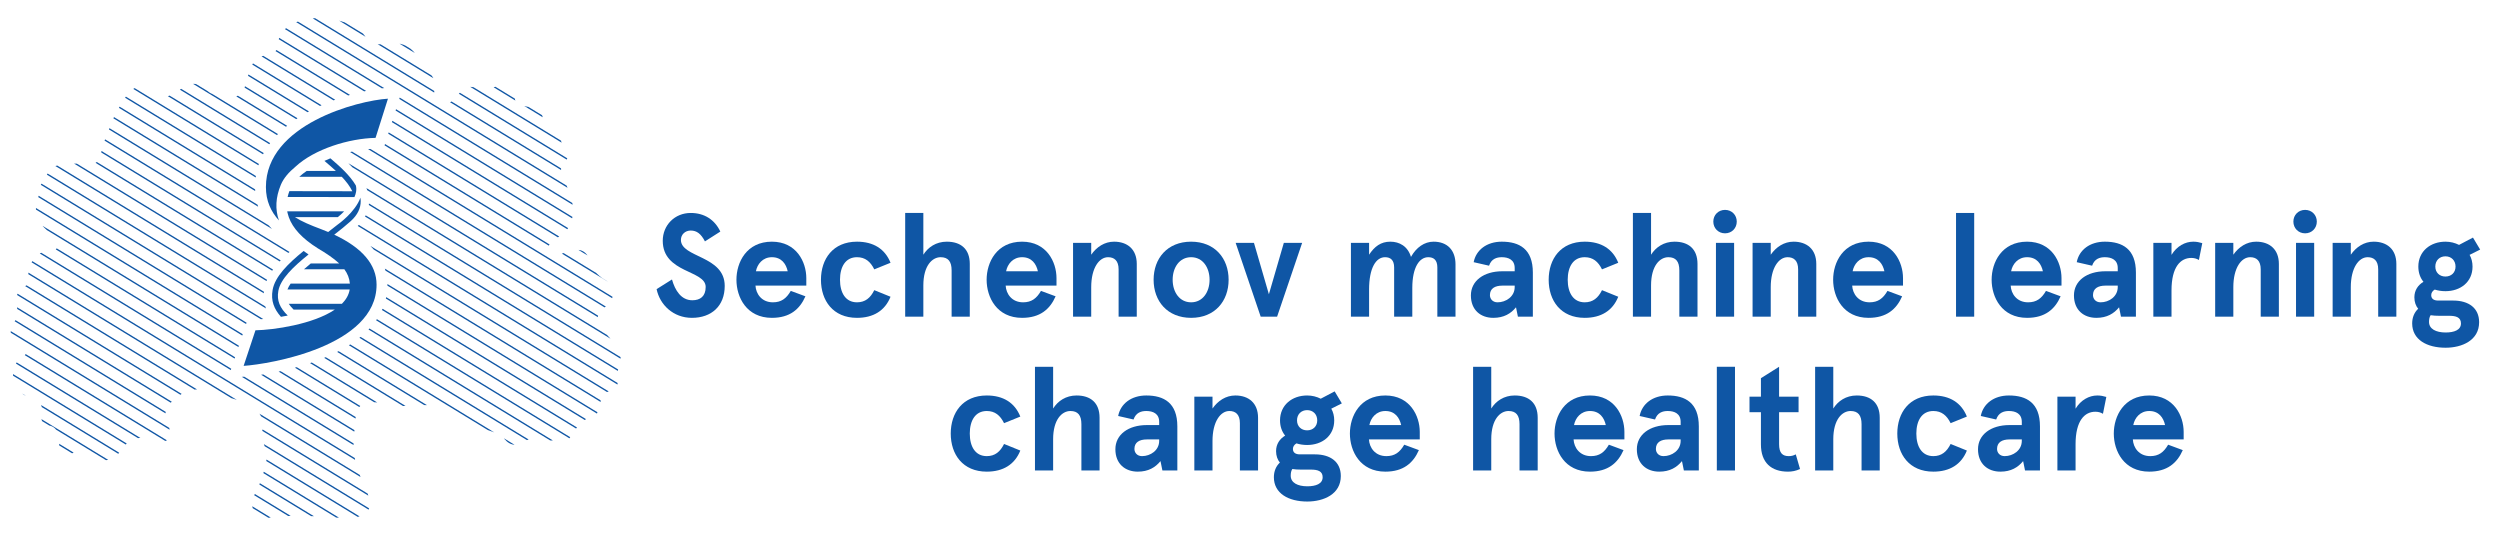
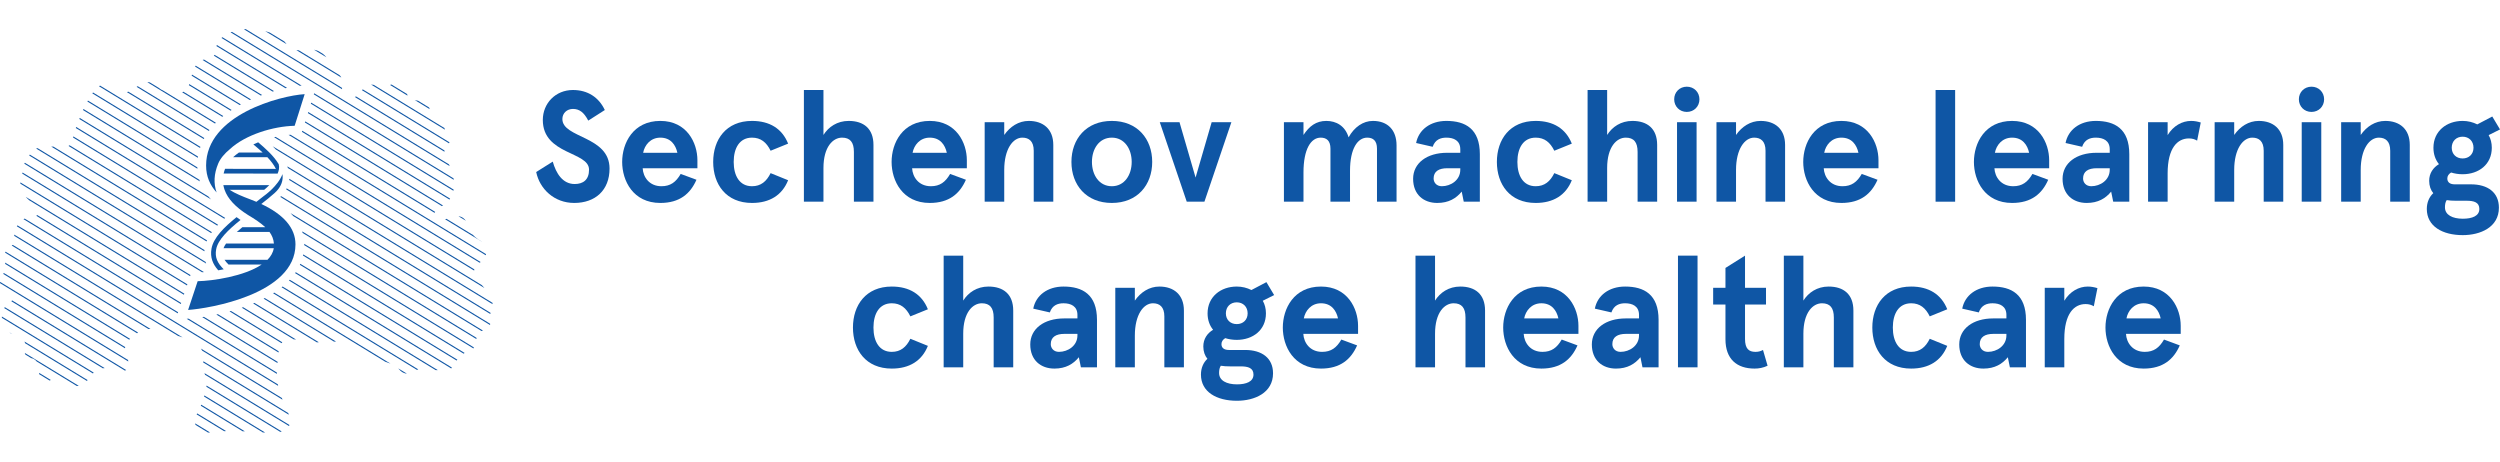
- <svg xmlns="http://www.w3.org/2000/svg" width="100%" height="100%" viewBox="0 0 700 150" version="1.1" xml:space="preserve" style="fill-rule:evenodd;clip-rule:evenodd;stroke-linejoin:round;stroke-miterlimit:2;">
-   <g transform="matrix(0.886282,0,0,0.886282,-72.3682,-189.433)">
+ <svg xmlns="http://www.w3.org/2000/svg" width="100%" height="100%" viewBox="0 0 650 120" version="1.1" xml:space="preserve" style="fill-rule:evenodd;clip-rule:evenodd;stroke-linejoin:round;stroke-miterlimit:2;">
+   <g transform="matrix(0.664655,0,0,0.664655,-56.5213,-138.307)">
    <clipPath id="_clip1">
      <path d="M136.606,340.079C135.412,341.031 134.998,341.416 134.63,342.068C134.011,343.163 133.935,344.281 133.912,344.688C133.884,345.161 133.862,345.548 134.002,346.043C134.198,346.738 134.478,346.814 134.81,347.67C134.988,348.131 135.055,348.49 135.168,349.115C135.311,349.892 135.382,350.279 135.349,350.743C135.315,351.205 135.244,352.163 134.541,352.729C134.151,353.045 133.732,353.104 133.194,353.182C132.515,353.278 131.885,353.229 131.217,353.092C129.487,352.732 129.418,352.17 128.074,352.006C127.979,351.995 127.323,352.029 126.009,352.098C124.725,352.163 124.338,352.201 123.853,352.369C123.724,352.414 123.166,352.613 122.417,353.182C121.185,354.118 121.119,354.772 119.632,356.435C119.059,357.075 118.668,357.507 118.016,357.971C117.441,358.381 116.734,358.885 115.681,359.055C114.394,359.266 113.363,358.851 112.987,358.694C112.413,358.455 111.915,358.083 110.921,357.339C109.893,356.569 109.848,356.41 109.305,356.164C108.998,356.024 108.163,355.657 107.15,355.803C107.005,355.823 106.794,355.863 105.354,356.526C103.927,357.183 103.81,357.292 103.378,357.339C103.161,357.362 102.246,357.46 101.491,356.887C100.969,356.49 100.777,355.962 100.594,355.44C100.211,354.349 100.427,353.939 100.234,352.277C100.086,351.009 100.002,350.349 99.516,349.659C99.002,348.926 98.316,348.559 98.168,348.483C97.209,347.985 96.83,348.337 96.013,347.851C95.902,347.784 94.988,347.222 94.757,346.225C94.619,345.634 94.825,345.342 94.935,344.597C94.975,344.337 95.189,342.758 94.576,341.615C94.222,340.957 93.228,340.444 91.253,339.447C89.402,338.511 89.427,338.674 88.918,338.271C87.767,337.362 87.223,336.204 86.583,334.84C86.097,333.803 85.854,333.283 85.775,332.49C85.643,331.16 86.064,330.125 86.314,329.506C86.67,328.631 87.065,327.661 88.02,326.978C88.636,326.537 89.073,326.51 89.547,325.894C89.708,325.683 90.13,325.134 90.086,324.447C90.029,323.562 89.231,322.978 88.649,322.549C87.466,321.683 87.023,322.017 86.224,321.284C85.258,320.397 85.089,319.156 85.057,318.845C84.939,317.734 85.409,316.847 85.865,315.953C86.408,314.887 86.687,314.9 86.943,314.056C87.158,313.348 87.147,312.732 87.123,311.796C87.098,310.831 87.001,310.703 86.943,309.809C86.839,308.232 86.783,307.354 87.212,306.465C87.676,305.506 88.541,304.881 89.098,304.478C89.941,303.867 90.344,303.847 90.625,303.302C90.892,302.783 90.682,302.494 90.625,301.226C90.594,300.527 90.551,299.418 90.894,298.242C91.139,297.4 91.495,296.82 91.793,296.345C92.302,295.53 92.917,294.546 94.038,293.906C94.961,293.377 95.959,293.238 97.001,293.093C98.165,292.929 98.705,293.021 99.247,292.551C99.89,291.991 99.957,291.138 99.965,291.014C100.004,290.409 99.793,289.776 98.886,288.665C97.586,287.07 96.935,287.045 95.565,285.592C94.866,284.853 94.116,284.06 93.588,282.792C92.869,281.063 92.991,279.483 93.049,278.816C93.162,277.548 93.425,277.557 93.947,275.201C94.249,273.843 94.165,273.823 94.576,271.767C95.127,269.017 95.396,268.461 95.834,267.973C96.348,267.397 96.894,267.139 97.809,266.707C98.396,266.429 99.413,266.017 101.312,265.712C102.219,265.569 103.746,265.334 105.802,265.441C108.568,265.589 109.108,266.189 110.652,265.712C111.106,265.574 112.313,265.184 113.076,264.086C113.75,263.119 113.508,262.427 113.795,260.745C113.969,259.73 114.091,259.77 115.681,255.685C116.887,252.584 116.705,252.845 117.208,251.707C117.985,249.951 118.665,248.775 119.632,247.099C120.937,244.841 121.698,243.802 122.596,242.853C123.189,242.225 123.817,241.661 124.752,241.316C125.15,241.168 125.963,240.868 126.907,241.045C127.918,241.235 128.076,241.786 129.869,243.034C131.048,243.852 131.656,244.264 132.564,244.389C133.381,244.501 134.011,244.324 134.72,244.118C135.294,243.95 136.126,243.643 138.671,241.95C140.398,240.801 140.518,240.606 141.186,240.413C142.692,239.974 144.046,240.384 144.419,240.503C146.714,241.23 146.695,242.783 149.089,243.576C149.572,243.735 149.247,243.564 151.874,244.026C154.247,244.445 154.545,244.59 155.286,244.479C155.495,244.447 157.116,244.178 158.249,242.853C158.788,242.223 158.808,241.831 159.596,239.058C160.455,236.037 160.749,235.389 160.943,234.99C161.611,233.631 162.037,232.762 163.009,232.099C163.588,231.705 163.808,231.76 166.512,230.835C167.757,230.408 168.383,230.192 168.576,230.022C169.754,228.99 169.104,227.579 169.924,225.502C170.647,223.677 171.998,222.622 172.708,222.068C174.285,220.841 175.773,220.51 178.096,219.992C179.447,219.689 181.693,219.208 184.653,219.45C186.982,219.638 188.628,220.187 190.49,220.805C192.227,221.381 193.254,221.732 194.441,222.613C195.924,223.708 196.959,225.112 197.045,225.231C197.698,226.129 197.601,226.266 198.033,226.678C198.25,226.884 199.18,227.717 202.074,227.762C204.651,227.803 204.954,227.158 207.014,227.401C207.596,227.469 208.76,227.617 210.067,228.304C211.761,229.193 212.728,230.479 213.121,231.015C213.729,231.843 214.219,232.791 214.467,233.274C215.048,234.399 215.03,234.607 215.456,235.172C216.093,236.014 216.405,235.907 217.341,236.888C217.972,237.55 218.505,238.108 218.778,238.966C218.863,239.23 218.904,239.463 218.868,241.587C218.836,243.506 218.798,243.504 218.868,243.755C219.184,244.897 220.234,245.988 221.562,246.286C222.745,246.553 223.727,246.093 224.078,245.925C225.328,245.321 225.302,244.582 227.041,242.942C228.098,241.947 228.626,241.448 229.465,241.226C229.864,241.121 230.199,241.105 232.878,241.497C235.202,241.838 235.165,241.88 235.573,241.858C236.995,241.782 237.17,241.269 239.075,240.955C240.229,240.765 240.895,240.655 241.679,240.955C242.89,241.417 243.51,242.523 243.745,242.942C244.554,244.387 243.999,244.98 244.733,245.925C245.39,246.77 246.394,247.012 247.875,247.37C249.93,247.867 250.341,247.404 251.288,248.002C252.626,248.849 253.067,250.562 253.175,250.985C253.588,252.596 253.052,253.42 253.713,254.056C254.242,254.567 254.703,254.155 255.868,254.598C257.48,255.216 258.308,256.661 258.472,256.948C259.053,257.963 258.676,258.086 259.281,259.208C260.062,260.659 260.828,260.702 261.078,261.829C261.286,262.77 260.939,263.591 260.808,263.907C260.368,264.951 259.657,265.262 259.281,265.712C257.411,267.946 262.865,274.269 262.694,280.532C262.651,282.09 262.271,283.264 262.155,283.604C261.915,284.308 261.297,286.053 259.73,287.491C258.786,288.355 258.562,288.131 256.767,289.569C255.283,290.754 255.002,291.254 254.881,291.738C254.659,292.609 254.865,293.783 255.599,294.267C255.991,294.526 256.454,294.535 257.665,294.267C260.443,293.653 261.151,292.902 263.142,292.73C263.957,292.661 264.611,292.604 265.388,292.912C266.997,293.547 267.758,295.205 267.992,295.713C268.554,296.932 268.22,297.176 268.801,298.334C269.334,299.398 270.039,300.037 270.866,300.773C272.671,302.379 273.282,302.097 274.188,303.302C274.479,303.688 275.236,304.808 275.267,306.375C275.274,306.738 275.263,308.221 274.279,309.538C273.141,311.059 271.922,310.729 271.046,312.249C270.49,313.211 270.5,314.177 270.506,314.508C270.53,315.545 270.929,316.542 272.752,318.755C275.429,322.005 276.498,322.2 277.243,324.268C277.47,324.899 277.845,325.943 277.691,327.249C277.611,327.934 277.472,327.948 277.063,329.778C276.734,331.247 276.708,331.749 276.704,332.038C276.691,332.75 276.789,332.795 276.793,333.753C276.799,334.813 276.796,335.351 276.524,335.832C276.242,336.332 275.83,336.558 275.177,336.916C274.024,337.55 273.583,337.355 272.572,338C272.073,338.321 271.723,338.544 271.495,338.995C271.145,339.687 271.527,340.041 271.405,341.163C271.38,341.392 271.119,342.102 270.596,343.513C270.097,344.865 270.024,345.038 269.788,345.23C269.226,345.688 268.738,345.443 267.813,345.683C266.977,345.898 266.447,346.369 265.388,347.309C264.907,347.735 263.984,348.61 262.963,350.02C261.667,351.809 261.792,352.286 260.987,352.729C260.295,353.113 259.756,353.007 257.755,352.911C255.785,352.815 257.782,352.99 253.893,352.819C248.865,352.602 248.838,352.457 248.235,352.729C247.051,353.267 246.343,354.201 244.733,354.266C244.178,354.289 243.757,354.199 243.655,354.177C242.021,353.809 241.037,352.441 240.691,352.006C239.463,350.463 238.54,350.944 230.453,347.488C228.377,346.602 227.316,346.146 226.143,345.501C223.29,343.934 223.078,343.275 221.293,342.521C219.437,341.734 217.811,341.725 214.558,341.705C210.763,341.685 210.184,342.26 207.104,341.887C205.096,341.642 203.422,341.344 203.422,341.344C201.961,341.084 201.183,340.89 199.829,340.802C198.44,340.713 197.73,340.672 196.955,340.984C195.546,341.548 194.839,342.762 194.621,343.152C194.095,344.086 194.086,344.76 193.902,346.946C193.547,351.171 193.405,350.743 193.364,352.729C193.334,354.121 193.307,355.462 193.543,357.248C193.845,359.534 194.405,361.226 194.801,362.399C195.731,365.163 197.045,367.909 197.045,367.909C197.373,368.595 198.035,369.938 198.392,371.795C198.566,372.696 198.598,373.357 198.392,374.056C198.392,374.056 198.072,375.146 197.045,376.042C194.974,377.852 188.337,377.292 185.82,377.126C179.371,376.706 174.836,376.41 169.385,377.037C167.069,377.303 164.348,377.765 162.65,376.134C161.691,375.211 161.146,373.708 161.212,372.337C161.27,371.177 161.74,370.64 162.559,369.085C162.559,369.085 164.175,366.023 165.164,362.128C165.708,359.987 165.979,358.918 165.883,357.429C165.7,354.631 164.52,354.069 164.446,351.193C164.388,348.951 165.093,348.772 164.805,347.128C164.354,344.55 162.259,342.906 161.302,342.158C159.696,340.898 158.889,340.892 153.399,339.086C148.368,337.429 147.635,336.97 145.406,336.827C143.734,336.719 141.809,336.618 139.839,337.64C139.353,337.893 138.436,338.621 136.606,340.079Z" />
    </clipPath>
    <g clip-path="url(#_clip1)">
      <path d="M59.813,329.707L221.149,428.214L221.374,427.842L60.037,329.334L59.813,329.707Z" style="fill:rgb(15,86,165);fill-rule:nonzero;" />
      <path d="M61.741,326.509L223.078,425.016L223.303,424.644L61.966,326.136L61.741,326.509Z" style="fill:rgb(15,86,165);fill-rule:nonzero;" />
      <path d="M63.672,323.309L225.007,421.817L225.232,421.445L63.897,322.937L63.672,323.309Z" style="fill:rgb(15,86,165);fill-rule:nonzero;" />
      <path d="M65.601,320.11L226.936,418.619L227.161,418.247L65.826,319.738L65.601,320.11Z" style="fill:rgb(15,86,165);fill-rule:nonzero;" />
      <path d="M67.53,316.912L228.865,415.42L229.09,415.048L67.755,316.54L67.53,316.912Z" style="fill:rgb(15,86,165);fill-rule:nonzero;" />
      <path d="M69.459,313.714L230.795,412.222L231.02,411.849L69.684,313.341L69.459,313.714Z" style="fill:rgb(15,86,165);fill-rule:nonzero;" />
      <path d="M71.388,310.515L232.724,409.023L232.949,408.65L71.613,310.142L71.388,310.515Z" style="fill:rgb(15,86,165);fill-rule:nonzero;" />
      <path d="M73.317,307.316L234.653,405.825L234.877,405.452L73.542,306.944L73.317,307.316Z" style="fill:rgb(15,86,165);fill-rule:nonzero;" />
      <path d="M75.248,304.117L236.582,402.626L236.807,402.253L75.473,303.745L75.248,304.117Z" style="fill:rgb(15,86,165);fill-rule:nonzero;" />
      <path d="M77.177,300.919L238.511,399.427L238.736,399.055L77.402,300.547L77.177,300.919Z" style="fill:rgb(15,86,165);fill-rule:nonzero;" />
      <path d="M79.106,297.72L240.44,396.228L240.664,395.856L79.331,297.347L79.106,297.72Z" style="fill:rgb(15,86,165);fill-rule:nonzero;" />
      <path d="M81.035,294.521L242.371,393.03L242.595,392.657L81.26,294.149L81.035,294.521Z" style="fill:rgb(15,86,165);fill-rule:nonzero;" />
      <path d="M82.964,291.322L244.3,389.832L244.524,389.458L83.188,290.95L82.964,291.322Z" style="fill:rgb(15,86,165);fill-rule:nonzero;" />
      <path d="M158.049,332.791L246.229,386.632L246.453,386.259L158.817,332.75C158.533,332.77 158.276,332.783 158.049,332.791Z" style="fill:rgb(15,86,165);fill-rule:nonzero;" />
      <path d="M154.704,330.239L85.117,287.751L84.893,288.124L154.563,330.663L154.704,330.239Z" style="fill:rgb(15,86,165);fill-rule:nonzero;" />
      <path d="M155.914,326.602L87.046,284.553L86.822,284.925L155.772,327.025L155.914,326.602Z" style="fill:rgb(15,86,165);fill-rule:nonzero;" />
      <path d="M164.148,332.139L248.157,383.433L248.382,383.061L164.814,332.036C164.588,332.072 164.367,332.106 164.148,332.139Z" style="fill:rgb(15,86,165);fill-rule:nonzero;" />
      <path d="M169.675,331.136L250.086,380.235L250.311,379.863L170.291,331.003C170.085,331.048 169.878,331.093 169.675,331.136Z" style="fill:rgb(15,86,165);fill-rule:nonzero;" />
      <path d="M157.123,322.963L88.977,281.354L88.753,281.727L156.982,323.387L157.123,322.963Z" style="fill:rgb(15,86,165);fill-rule:nonzero;" />
      <path d="M174.815,329.899L252.016,377.037L252.24,376.665L175.393,329.742C175.2,329.796 175.008,329.847 174.815,329.899Z" style="fill:rgb(15,86,165);fill-rule:nonzero;" />
      <path d="M158.333,319.325L90.907,278.156L90.682,278.528L158.192,319.749L158.333,319.325Z" style="fill:rgb(15,86,165);fill-rule:nonzero;" />
      <path d="M179.614,328.451L253.946,373.837L254.171,373.464L180.151,328.27C179.972,328.331 179.792,328.391 179.614,328.451Z" style="fill:rgb(15,86,165);fill-rule:nonzero;" />
      <path d="M159.542,315.686L92.835,274.957L92.611,275.329L159.402,316.11L159.542,315.686Z" style="fill:rgb(15,86,165);fill-rule:nonzero;" />
      <path d="M184.066,326.793L255.875,370.639L256.1,370.266L184.562,326.587C184.398,326.656 184.232,326.725 184.066,326.793Z" style="fill:rgb(15,86,165);fill-rule:nonzero;" />
      <path d="M164.816,314.53L94.764,271.758L94.54,272.131L164.069,314.583C164.313,314.568 164.563,314.55 164.816,314.53Z" style="fill:rgb(15,86,165);fill-rule:nonzero;" />
      <path d="M96.693,268.559L96.468,268.931L165.676,311.188C165.596,310.976 165.522,310.761 165.455,310.543L96.693,268.559Z" style="fill:rgb(15,86,165);fill-rule:nonzero;" />
      <path d="M188.164,324.919L257.803,367.44L258.028,367.068L188.618,324.687C188.469,324.765 188.316,324.842 188.164,324.919Z" style="fill:rgb(15,86,165);fill-rule:nonzero;" />
      <path d="M191.885,322.815L259.733,364.242L259.958,363.87L192.291,322.553C192.156,322.641 192.022,322.729 191.885,322.815Z" style="fill:rgb(15,86,165);fill-rule:nonzero;" />
      <path d="M98.622,265.36L98.397,265.733L164.988,306.392C164.998,306.233 165.015,306.071 165.032,305.909L98.622,265.36Z" style="fill:rgb(15,86,165);fill-rule:nonzero;" />
      <path d="M195.202,320.463L261.661,361.042L261.887,360.67L195.562,320.173C195.443,320.27 195.323,320.366 195.202,320.463Z" style="fill:rgb(15,86,165);fill-rule:nonzero;" />
      <path d="M100.553,262.162L100.329,262.534L165.847,302.539C165.901,302.405 165.969,302.273 166.027,302.139L100.553,262.162Z" style="fill:rgb(15,86,165);fill-rule:nonzero;" />
      <path d="M198.08,317.844L263.591,357.845L263.816,357.472L198.387,317.521C198.287,317.63 198.183,317.737 198.08,317.844Z" style="fill:rgb(15,86,165);fill-rule:nonzero;" />
      <path d="M102.482,258.963L102.258,259.336L167.649,299.263C167.731,299.145 167.821,299.028 167.906,298.911L102.482,258.963Z" style="fill:rgb(15,86,165);fill-rule:nonzero;" />
      <path d="M104.411,255.764L104.187,256.137L170.033,296.342C170.134,296.233 170.228,296.123 170.332,296.015L104.411,255.764Z" style="fill:rgb(15,86,165);fill-rule:nonzero;" />
      <path d="M200.479,314.932L265.52,354.646L265.745,354.273L200.722,314.571C200.642,314.692 200.562,314.813 200.479,314.932Z" style="fill:rgb(15,86,165);fill-rule:nonzero;" />
      <path d="M106.34,252.564L106.115,252.937L172.781,293.642C172.893,293.541 173.006,293.44 173.12,293.339L106.34,252.564Z" style="fill:rgb(15,86,165);fill-rule:nonzero;" />
      <path d="M202.334,311.687L267.451,351.446L267.676,351.074L202.509,311.284C202.451,311.418 202.395,311.553 202.334,311.687Z" style="fill:rgb(15,86,165);fill-rule:nonzero;" />
      <path d="M203.561,308.06L269.38,348.248L269.605,347.875L203.659,307.61C203.628,307.761 203.595,307.91 203.561,308.06Z" style="fill:rgb(15,86,165);fill-rule:nonzero;" />
      <path d="M166.57,284.964L108.269,249.366L108.044,249.739L167.572,286.085C167.225,285.721 166.89,285.349 166.57,284.964Z" style="fill:rgb(15,86,165);fill-rule:nonzero;" />
      <path d="M163.013,278.416L110.198,246.168L109.973,246.541L163.213,279.048C163.143,278.84 163.076,278.629 163.013,278.416Z" style="fill:rgb(15,86,165);fill-rule:nonzero;" />
      <path d="M204.052,303.692C204.052,303.789 204.047,303.884 204.046,303.98L271.309,345.049L271.533,344.677L204.042,303.468C204.043,303.543 204.052,303.616 204.052,303.692Z" style="fill:rgb(15,86,165);fill-rule:nonzero;" />
      <path d="M203.43,299.228L273.238,341.851L273.463,341.479L203.239,298.601C203.307,298.809 203.371,299.018 203.43,299.228Z" style="fill:rgb(15,86,165);fill-rule:nonzero;" />
      <path d="M162.25,273.574L112.127,242.97L111.902,243.342L162.272,274.097C162.262,273.925 162.256,273.75 162.25,273.574Z" style="fill:rgb(15,86,165);fill-rule:nonzero;" />
      <path d="M199.761,292.611L275.167,338.652L275.391,338.279L198.665,291.432C199.052,291.818 199.416,292.212 199.761,292.611Z" style="fill:rgb(15,86,165);fill-rule:nonzero;" />
      <path d="M162.498,269.349L114.056,239.771L113.832,240.144L162.43,269.817C162.45,269.66 162.474,269.504 162.498,269.349Z" style="fill:rgb(15,86,165);fill-rule:nonzero;" />
      <path d="M277.096,335.454L277.32,335.081L194.998,284.816C194.895,284.922 194.785,285.025 194.677,285.13L277.096,335.454Z" style="fill:rgb(15,86,165);fill-rule:nonzero;" />
      <path d="M163.433,265.543L115.987,236.573L115.762,236.945L163.293,265.967C163.339,265.825 163.385,265.684 163.433,265.543Z" style="fill:rgb(15,86,165);fill-rule:nonzero;" />
      <path d="M279.025,332.255L279.25,331.883L197.183,281.773C197.118,281.902 197.043,282.028 196.973,282.155L279.025,332.255Z" style="fill:rgb(15,86,165);fill-rule:nonzero;" />
      <path d="M164.952,262.094L117.916,233.375L117.691,233.747L164.751,262.481C164.818,262.352 164.883,262.222 164.952,262.094Z" style="fill:rgb(15,86,165);fill-rule:nonzero;" />
      <path d="M166.984,258.958L119.845,230.175L119.62,230.547L166.726,259.31C166.812,259.192 166.896,259.074 166.984,258.958Z" style="fill:rgb(15,86,165);fill-rule:nonzero;" />
      <path d="M280.954,329.056L281.178,328.684L198.22,278.03C198.208,278.192 198.196,278.353 198.177,278.513L280.954,329.056Z" style="fill:rgb(15,86,165);fill-rule:nonzero;" />
      <path d="M169.469,256.098L121.773,226.976L121.549,227.348L169.158,256.418C169.261,256.311 169.365,256.204 169.469,256.098Z" style="fill:rgb(15,86,165);fill-rule:nonzero;" />
      <path d="M282.883,325.857L283.107,325.485L197.417,273.163C197.503,273.381 197.588,273.6 197.662,273.822L282.883,325.857Z" style="fill:rgb(15,86,165);fill-rule:nonzero;" />
      <path d="M172.364,253.489L123.703,223.777L123.478,224.15L172.006,253.78C172.124,253.682 172.244,253.585 172.364,253.489Z" style="fill:rgb(15,86,165);fill-rule:nonzero;" />
      <path d="M192.962,266.576L284.814,322.659L285.038,322.286L191.712,265.303C192.135,265.714 192.552,266.139 192.962,266.576Z" style="fill:rgb(15,86,165);fill-rule:nonzero;" />
      <path d="M175.635,251.11L125.632,220.579L125.407,220.951L175.235,251.375C175.368,251.287 175.501,251.198 175.635,251.11Z" style="fill:rgb(15,86,165);fill-rule:nonzero;" />
      <path d="M192.266,261.775L286.742,319.46L286.967,319.088L192.872,261.635C192.669,261.679 192.468,261.728 192.266,261.775Z" style="fill:rgb(15,86,165);fill-rule:nonzero;" />
      <path d="M179.263,248.949L127.561,217.381L127.336,217.753L178.824,249.19C178.97,249.109 179.116,249.028 179.263,248.949Z" style="fill:rgb(15,86,165);fill-rule:nonzero;" />
      <path d="M197.938,260.861L288.671,316.261L288.896,315.889L198.674,260.801C198.429,260.817 198.183,260.839 197.938,260.861Z" style="fill:rgb(15,86,165);fill-rule:nonzero;" />
      <path d="M183.237,246.998L129.492,214.182L129.267,214.554L182.757,247.215C182.917,247.142 183.077,247.069 183.237,246.998Z" style="fill:rgb(15,86,165);fill-rule:nonzero;" />
      <path d="M203.15,259.667L290.6,313.063L290.825,312.69L203.285,259.239L203.15,259.667Z" style="fill:rgb(15,86,165);fill-rule:nonzero;" />
      <path d="M204.311,255.999L292.53,309.865L292.754,309.492L204.446,255.571L204.311,255.999Z" style="fill:rgb(15,86,165);fill-rule:nonzero;" />
      <path d="M187.552,245.256L131.42,210.982L131.196,211.355L187.033,245.449C187.206,245.384 187.379,245.319 187.552,245.256Z" style="fill:rgb(15,86,165);fill-rule:nonzero;" />
      <path d="M205.471,252.331L294.458,306.666L294.683,306.293L205.607,251.904L205.471,252.331Z" style="fill:rgb(15,86,165);fill-rule:nonzero;" />
      <path d="M192.228,243.735L133.35,207.784L133.125,208.157L191.665,243.901C191.853,243.845 192.041,243.789 192.228,243.735Z" style="fill:rgb(15,86,165);fill-rule:nonzero;" />
      <path d="M206.633,248.663L296.389,303.466L296.614,303.094L206.768,248.235L206.633,248.663Z" style="fill:rgb(15,86,165);fill-rule:nonzero;" />
      <path d="M197.321,242.467L135.279,204.586L135.054,204.958L196.703,242.6C196.91,242.554 197.117,242.51 197.321,242.467Z" style="fill:rgb(15,86,165);fill-rule:nonzero;" />
      <path d="M207.793,244.995L298.318,300.268L298.543,299.896L207.928,244.568L207.793,244.995Z" style="fill:rgb(15,86,165);fill-rule:nonzero;" />
      <path d="M203.024,241.573L137.207,201.386L136.983,201.759L202.31,241.647C202.555,241.619 202.793,241.595 203.024,241.573Z" style="fill:rgb(15,86,165);fill-rule:nonzero;" />
      <path d="M138.912,198.561L300.247,297.07L300.472,296.697L139.136,198.188L138.912,198.561Z" style="fill:rgb(15,86,165);fill-rule:nonzero;" />
      <path d="M140.843,195.362L302.176,293.87L302.401,293.498L141.067,194.989L140.843,195.362Z" style="fill:rgb(15,86,165);fill-rule:nonzero;" />
      <path d="M142.771,192.163L304.105,290.672L304.33,290.299L142.996,191.79L142.771,192.163Z" style="fill:rgb(15,86,165);fill-rule:nonzero;" />
      <path d="M144.7,188.964L306.034,287.474L306.259,287.101L144.925,188.591L144.7,188.964Z" style="fill:rgb(15,86,165);fill-rule:nonzero;" />
      <path d="M146.629,185.766L307.963,284.275L308.188,283.903L146.854,185.394L146.629,185.766Z" style="fill:rgb(15,86,165);fill-rule:nonzero;" />
      <path d="M148.559,182.567L309.894,281.076L310.119,280.703L148.783,182.195L148.559,182.567Z" style="fill:rgb(15,86,165);fill-rule:nonzero;" />
      <path d="M150.487,179.368L311.823,277.877L312.047,277.505L150.712,178.996L150.487,179.368Z" style="fill:rgb(15,86,165);fill-rule:nonzero;" />
      <path d="M152.416,176.17L313.752,274.679L313.977,274.306L152.641,175.797L152.416,176.17Z" style="fill:rgb(15,86,165);fill-rule:nonzero;" />
      <path d="M154.347,172.97L315.681,271.479L315.905,271.107L154.572,172.598L154.347,172.97Z" style="fill:rgb(15,86,165);fill-rule:nonzero;" />
      <path d="M156.276,169.772L317.61,268.282L317.835,267.91L156.501,169.4L156.276,169.772Z" style="fill:rgb(15,86,165);fill-rule:nonzero;" />
      <path d="M158.43,166.201L158.205,166.573L319.539,265.083L319.763,264.71L158.43,166.201Z" style="fill:rgb(15,86,165);fill-rule:nonzero;" />
    </g>
  </g>
-   <g transform="matrix(0.886282,0,0,0.886282,-72.3682,-189.433)">
+   <g transform="matrix(0.664655,0,0,0.664655,-56.5213,-138.307)">
    <path d="M179.13,294.133C178.59,293.769 178.07,293.401 177.573,293.029C172.65,297.021 168.524,301.115 167.779,305.33C167.169,308.779 168.262,311.392 170.411,313.831C171.118,313.711 171.834,313.579 172.554,313.435C170.077,310.981 169.042,308.751 169.59,305.649C170.253,301.898 174.31,297.998 179.13,294.133Z" style="fill:rgb(15,86,165);fill-rule:nonzero;" />
  </g>
-   <g transform="matrix(0.886282,0,0,0.886282,-72.3682,-189.433)">
+   <g transform="matrix(0.664655,0,0,0.664655,-56.5213,-138.307)">
    <path d="M170.388,272.099C171.235,270.064 172.876,268.149 174.974,266.423C181.024,260.798 191.917,257.472 200.302,257.296L204.22,244.917C194.749,245.489 165.663,253.005 165.663,272.827C165.663,277.259 167.268,280.605 169.781,283.391C168.53,279.858 168.726,276.088 170.388,272.099Z" style="fill:rgb(15,86,165);fill-rule:nonzero;" />
  </g>
-   <g transform="matrix(0.886282,0,0,0.886282,-72.3682,-189.433)">
+   <g transform="matrix(0.664655,0,0,0.664655,-56.5213,-138.307)">
    <path d="M187.25,287.884C189.092,286.458 190.885,285.02 192.46,283.602C194.583,281.691 195.643,279.542 195.613,277.214C195.608,276.874 195.578,276.535 195.529,276.198C193.827,280.823 188.514,284.573 188.264,284.747L188.262,284.745C187.315,285.508 186.331,286.273 185.338,287.035C184.578,286.713 183.796,286.398 182.979,286.091C179.818,284.906 177,283.741 174.828,282.336L188.388,282.336C188.994,281.837 189.691,281.21 190.391,280.497L172.399,280.497L172.399,280.498C172.41,280.826 172.887,282.336 172.887,282.336C174.125,285.849 177.155,289.111 182.033,292.177C184.686,293.763 187.031,295.288 188.806,296.972L179.837,296.972C179.091,297.586 178.371,298.2 177.687,298.811L190.449,298.811C191.437,300.161 192.052,301.644 192.189,303.345L173.471,303.345C173.038,303.976 172.695,304.591 172.468,305.184L192.132,305.184C191.863,306.89 190.983,308.395 189.673,309.717L172.875,309.717C173.241,310.293 173.748,310.895 174.421,311.557L187.421,311.557C180.569,316.192 168.176,317.977 162.359,318.088L158.622,329.329C166.744,328.795 200.622,323.193 200.622,303.692C200.622,297.354 196.125,292.049 187.25,287.884Z" style="fill:rgb(15,86,165);fill-rule:nonzero;" />
  </g>
-   <g transform="matrix(0.886282,0,0,0.886282,-72.3682,-189.433)">
+   <g transform="matrix(0.664655,0,0,0.664655,-56.5213,-138.307)">
    <path d="M172.522,275.966L193.612,276C193.614,276.008 193.617,276.016 193.619,276.023C193.622,276.016 193.625,276.008 193.628,276L193.63,276C193.712,275.812 193.776,275.623 193.844,275.434C193.875,275.347 193.915,275.26 193.943,275.173C194.032,274.893 194.102,274.612 194.148,274.332C194.152,274.312 194.152,274.292 194.156,274.271L194.156,274.27C194.261,273.582 194.233,272.934 194.069,272.318C192.107,268.985 188.659,266 186.033,263.759C185.399,264.015 184.768,264.281 184.147,264.566C184.311,264.706 184.474,264.846 184.647,264.994C185.606,265.812 186.694,266.743 187.776,267.751L178.515,267.751C177.672,268.343 176.895,268.957 176.205,269.591L189.635,269.591C190.999,271.034 192.207,272.581 192.959,274.16L173.072,274.127C172.849,274.747 172.655,275.361 172.522,275.966Z" style="fill:rgb(15,86,165);fill-rule:nonzero;" />
  </g>
-   <g transform="matrix(0.23876,0,0,0.23876,146.484,-8.5203)">
+   <g transform="matrix(0.23876,0,0,0.23876,102.045,-44.7502)">
    <path d="M231.222,307.251C224.694,293.337 212.498,285.435 196.522,285.435C177.626,285.435 163.711,299.864 163.711,318.073C163.711,356.209 214.044,352.258 214.044,372.184C214.044,383.178 207.688,387.817 198.411,387.817C185.356,387.817 178.141,376.307 174.534,363.424L156.497,374.761C160.276,393.142 176.08,408.43 197.896,408.43C220.915,408.43 236.375,394.516 236.375,370.982C236.375,335.251 185.012,338 185.012,317.042C185.012,310.686 189.994,306.048 196.522,306.048C203.565,306.048 208.547,309.828 213.185,318.76L231.222,307.251Z" style="fill:rgb(15,86,165);fill-rule:nonzero;" />
    <path d="M332.058,361.878C332.058,342.981 320.548,319.104 291.689,319.104C261.971,319.104 250.118,343.325 250.118,363.767C250.118,384.209 261.971,408.43 291.689,408.43C312.646,408.43 324.328,398.467 331.027,383.178L313.849,376.823C308.695,385.755 302.683,390.222 292.891,390.222C279.664,390.222 272.965,380.258 272.449,370.638L332.058,370.638L332.058,361.878ZM291.689,337.313C303.027,337.313 308.352,345.215 310.241,353.804L272.965,353.804C274.511,345.558 280.867,337.313 291.689,337.313Z" style="fill:rgb(15,86,165);fill-rule:nonzero;" />
    <path d="M411.765,375.964C407.298,385.068 401.114,390.222 391.494,390.222C378.095,390.222 371.568,379.056 371.568,363.767C371.568,348.479 378.095,337.313 391.494,337.313C401.114,337.313 407.298,342.466 411.765,351.571L430.832,343.84C424.305,327.521 410.734,319.104 391.494,319.104C363.322,319.104 349.236,339.374 349.236,363.767C349.236,388.16 363.322,408.43 391.494,408.43C410.734,408.43 424.305,400.013 430.832,383.694L411.765,375.964Z" style="fill:rgb(15,86,165);fill-rule:nonzero;" />
    <path d="M448.011,285.435L448.011,407.056L469.311,407.056L469.311,370.467C469.311,347.104 479.79,337.313 489.582,337.313C498.343,337.313 502.465,342.294 502.465,352.773L502.465,407.056L523.766,407.056L523.766,345.215C523.766,327.521 513.116,319.104 496.797,319.104C484.257,319.104 474.809,325.632 469.311,334.392L469.311,285.435L448.011,285.435Z" style="fill:rgb(15,86,165);fill-rule:nonzero;" />
    <path d="M625.461,361.878C625.461,342.981 613.952,319.104 585.092,319.104C555.374,319.104 543.521,343.325 543.521,363.767C543.521,384.209 555.374,408.43 585.092,408.43C606.05,408.43 617.731,398.467 624.431,383.178L607.252,376.823C602.099,385.755 596.087,390.222 586.295,390.222C573.068,390.222 566.368,380.258 565.853,370.638L625.461,370.638L625.461,361.878ZM585.092,337.313C596.43,337.313 601.755,345.215 603.645,353.804L566.368,353.804C567.914,345.558 574.27,337.313 585.092,337.313Z" style="fill:rgb(15,86,165);fill-rule:nonzero;" />
    <path d="M644.873,320.478L644.873,407.056L666.174,407.056L666.174,372.528C666.174,349.681 675.622,337.313 685.928,337.313C693.143,337.313 698.297,341.264 698.297,351.571L698.297,407.056L719.598,407.056L719.598,345.215C719.598,327.865 708.432,319.104 692.972,319.104C681.806,319.104 672.529,325.288 666.174,334.392L666.174,320.478L644.873,320.478Z" style="fill:rgb(15,86,165);fill-rule:nonzero;" />
    <path d="M739.353,363.767C739.353,388.847 755.5,408.43 783.329,408.43C811.157,408.43 827.305,388.847 827.305,363.767C827.305,338.687 811.157,319.104 783.329,319.104C755.5,319.104 739.353,338.687 739.353,363.767ZM761.684,363.767C761.684,349.509 769.586,337.313 783.329,337.313C797.071,337.313 804.973,349.509 804.973,363.767C804.973,378.025 797.071,390.222 783.329,390.222C769.586,390.222 761.684,378.025 761.684,363.767Z" style="fill:rgb(15,86,165);fill-rule:nonzero;" />
    <path d="M835.551,320.478L864.925,407.056L884.165,407.056L913.539,320.478L892.067,320.478L874.545,380.774L857.023,320.478L835.551,320.478Z" style="fill:rgb(15,86,165);fill-rule:nonzero;" />
    <path d="M1042.72,407.056L1042.72,373.387C1042.72,348.994 1051.14,337.313 1061.44,337.313C1067.8,337.313 1072.09,340.577 1072.09,349.337L1072.09,407.056L1093.39,407.056L1093.39,345.73C1093.39,329.067 1083.78,319.104 1067.63,319.104C1056.98,319.104 1047.36,325.803 1041.17,336.969C1037.39,324.429 1027.6,319.104 1016.95,319.104C1005.79,319.104 998.4,324.773 992.044,334.392L992.044,320.478L970.743,320.478L970.743,407.056L992.044,407.056L992.044,375.276C992.044,349.509 1000.29,337.313 1010.77,337.313C1017.12,337.313 1021.42,340.577 1021.42,349.337L1021.42,407.056L1042.72,407.056Z" style="fill:rgb(15,86,165);fill-rule:nonzero;" />
    <path d="M1132.73,347.276C1135.48,339.202 1141.67,337.313 1147.68,337.313C1155.58,337.313 1162.8,340.405 1162.8,350.025L1162.8,353.804L1148.37,353.804C1126.55,353.804 1111.43,364.97 1111.43,382.148C1111.43,399.326 1122.94,408.43 1137.71,408.43C1150.08,408.43 1158.33,403.449 1164.34,396.062L1166.57,407.056L1184.1,407.056L1184.1,355.35C1184.1,327.693 1168.29,319.104 1147.68,319.104C1129.99,319.104 1117.44,328.895 1114.7,343.153L1132.73,347.276ZM1133.76,381.804C1133.76,374.074 1139.43,370.638 1148.54,370.638L1162.8,370.638L1162.8,372.356C1162.8,383.522 1152.49,390.222 1142.7,390.222C1136.68,390.222 1133.76,385.927 1133.76,381.804Z" style="fill:rgb(15,86,165);fill-rule:nonzero;" />
    <path d="M1265.18,375.964C1260.71,385.068 1254.53,390.222 1244.91,390.222C1231.51,390.222 1224.98,379.056 1224.98,363.767C1224.98,348.479 1231.51,337.313 1244.91,337.313C1254.53,337.313 1260.71,342.466 1265.18,351.571L1284.25,343.84C1277.72,327.521 1264.15,319.104 1244.91,319.104C1216.74,319.104 1202.65,339.374 1202.65,363.767C1202.65,388.16 1216.74,408.43 1244.91,408.43C1264.15,408.43 1277.72,400.013 1284.25,383.694L1265.18,375.964Z" style="fill:rgb(15,86,165);fill-rule:nonzero;" />
    <path d="M1301.42,285.435L1301.42,407.056L1322.72,407.056L1322.72,370.467C1322.72,347.104 1333.2,337.313 1342.99,337.313C1351.76,337.313 1355.88,342.294 1355.88,352.773L1355.88,407.056L1377.18,407.056L1377.18,345.215C1377.18,327.521 1366.53,319.104 1350.21,319.104C1337.67,319.104 1328.22,325.632 1322.72,334.392L1322.72,285.435L1301.42,285.435Z" style="fill:rgb(15,86,165);fill-rule:nonzero;" />
    <path d="M1395.73,295.57C1395.73,303.3 1401.57,309.312 1409.47,309.312C1417.38,309.312 1423.22,303.3 1423.22,295.57C1423.22,287.84 1417.38,281.827 1409.47,281.827C1401.57,281.827 1395.73,287.84 1395.73,295.57ZM1398.82,320.478L1398.82,407.056L1420.12,407.056L1420.12,320.478L1398.82,320.478Z" style="fill:rgb(15,86,165);fill-rule:nonzero;" />
    <path d="M1441.77,320.478L1441.77,407.056L1463.07,407.056L1463.07,372.528C1463.07,349.681 1472.52,337.313 1482.83,337.313C1490.04,337.313 1495.19,341.264 1495.19,351.571L1495.19,407.056L1516.49,407.056L1516.49,345.215C1516.49,327.865 1505.33,319.104 1489.87,319.104C1478.7,319.104 1469.43,325.288 1463.07,334.392L1463.07,320.478L1441.77,320.478Z" style="fill:rgb(15,86,165);fill-rule:nonzero;" />
    <path d="M1618.19,361.878C1618.19,342.981 1606.68,319.104 1577.82,319.104C1548.1,319.104 1536.25,343.325 1536.25,363.767C1536.25,384.209 1548.1,408.43 1577.82,408.43C1598.78,408.43 1610.46,398.467 1617.16,383.178L1599.98,376.823C1594.83,385.755 1588.81,390.222 1579.02,390.222C1565.8,390.222 1559.1,380.258 1558.58,370.638L1618.19,370.638L1618.19,361.878ZM1577.82,337.313C1589.16,337.313 1594.48,345.215 1596.37,353.804L1559.1,353.804C1560.64,345.558 1567,337.313 1577.82,337.313Z" style="fill:rgb(15,86,165);fill-rule:nonzero;" />
    <rect x="1680.37" y="285.435" width="21.301" height="121.622" style="fill:rgb(15,86,165);fill-rule:nonzero;" />
    <path d="M1804.06,361.878C1804.06,342.981 1792.55,319.104 1763.69,319.104C1733.97,319.104 1722.12,343.325 1722.12,363.767C1722.12,384.209 1733.97,408.43 1763.69,408.43C1784.65,408.43 1796.33,398.467 1803.03,383.178L1785.85,376.823C1780.69,385.755 1774.68,390.222 1764.89,390.222C1751.66,390.222 1744.96,380.258 1744.45,370.638L1804.06,370.638L1804.06,361.878ZM1763.69,337.313C1775.03,337.313 1780.35,345.215 1782.24,353.804L1744.96,353.804C1746.51,345.558 1752.87,337.313 1763.69,337.313Z" style="fill:rgb(15,86,165);fill-rule:nonzero;" />
    <path d="M1839.96,347.276C1842.71,339.202 1848.89,337.313 1854.9,337.313C1862.81,337.313 1870.02,340.405 1870.02,350.025L1870.02,353.804L1855.59,353.804C1833.78,353.804 1818.66,364.97 1818.66,382.148C1818.66,399.326 1830.17,408.43 1844.94,408.43C1857.31,408.43 1865.56,403.449 1871.57,396.062L1873.8,407.056L1891.32,407.056L1891.32,355.35C1891.32,327.693 1875.52,319.104 1854.9,319.104C1837.21,319.104 1824.67,328.895 1821.92,343.153L1839.96,347.276ZM1840.99,381.804C1840.99,374.074 1846.66,370.638 1855.76,370.638L1870.02,370.638L1870.02,372.356C1870.02,383.522 1859.71,390.222 1849.92,390.222C1843.91,390.222 1840.99,385.927 1840.99,381.804Z" style="fill:rgb(15,86,165);fill-rule:nonzero;" />
    <path d="M1933.07,407.056L1933.07,376.307C1933.07,348.307 1943.89,338.172 1956.26,338.172C1959.86,338.172 1962.61,339.031 1965.19,340.577L1969.14,320.822C1965.7,319.791 1962.44,319.104 1958.66,319.104C1948.87,319.104 1939.25,324.429 1933.07,334.564L1933.07,320.478L1911.76,320.478L1911.76,407.056L1933.07,407.056Z" style="fill:rgb(15,86,165);fill-rule:nonzero;" />
    <path d="M1984.26,320.478L1984.26,407.056L2005.56,407.056L2005.56,372.528C2005.56,349.681 2015.01,337.313 2025.31,337.313C2032.53,337.313 2037.68,341.264 2037.68,351.571L2037.68,407.056L2058.98,407.056L2058.98,345.215C2058.98,327.865 2047.82,319.104 2032.36,319.104C2021.19,319.104 2011.91,325.288 2005.56,334.392L2005.56,320.478L1984.26,320.478Z" style="fill:rgb(15,86,165);fill-rule:nonzero;" />
    <path d="M2075.99,295.57C2075.99,303.3 2081.83,309.312 2089.73,309.312C2097.63,309.312 2103.47,303.3 2103.47,295.57C2103.47,287.84 2097.63,281.827 2089.73,281.827C2081.83,281.827 2075.99,287.84 2075.99,295.57ZM2079.08,320.478L2079.08,407.056L2100.38,407.056L2100.38,320.478L2079.08,320.478Z" style="fill:rgb(15,86,165);fill-rule:nonzero;" />
    <path d="M2122.03,320.478L2122.03,407.056L2143.33,407.056L2143.33,372.528C2143.33,349.681 2152.77,337.313 2163.08,337.313C2170.3,337.313 2175.45,341.264 2175.45,351.571L2175.45,407.056L2196.75,407.056L2196.75,345.215C2196.75,327.865 2185.59,319.104 2170.12,319.104C2158.96,319.104 2149.68,325.288 2143.33,334.392L2143.33,320.478L2122.03,320.478Z" style="fill:rgb(15,86,165);fill-rule:nonzero;" />
    <path d="M2222.52,348.307C2222.52,355.522 2224.75,361.534 2228.53,366.172C2222.17,369.951 2217.88,376.135 2217.88,384.381C2217.88,389.878 2219.6,394.516 2222.35,397.78C2217.88,401.903 2215.3,407.915 2215.3,414.958C2215.3,433.854 2232.31,443.474 2254.47,443.474C2273.71,443.474 2293.81,434.885 2293.81,413.584C2293.81,396.921 2281.61,388.16 2263.4,388.16L2245.71,388.16C2240.55,388.16 2237.63,385.927 2237.63,381.804C2237.63,379.056 2239.18,376.823 2241.76,375.276C2245.54,376.479 2249.83,377.166 2254.3,377.166C2271.82,377.166 2286.08,366.516 2286.08,348.307C2286.08,343.153 2284.87,338.515 2282.64,334.564L2295.01,328.38L2286.59,314.294L2270.27,322.883C2265.46,320.478 2260.14,319.104 2254.3,319.104C2236.78,319.104 2222.52,330.27 2222.52,348.307ZM2258.59,406.025C2266.67,406.025 2272.51,407.743 2272.51,414.958C2272.51,422.688 2264.6,425.609 2254.47,425.609C2243.3,425.609 2235.06,421.486 2235.06,413.24C2235.06,409.976 2235.57,407.4 2236.95,405.338C2240.04,405.854 2243.3,406.025 2246.91,406.025L2258.59,406.025ZM2242.44,348.307C2242.44,341.092 2247.43,336.282 2254.3,336.282C2261.17,336.282 2266.15,341.092 2266.15,348.307C2266.15,355.35 2261.17,359.988 2254.3,359.988C2247.43,359.988 2242.44,355.35 2242.44,348.307Z" style="fill:rgb(15,86,165);fill-rule:nonzero;" />
    <path d="M563.963,556.335C559.497,565.439 553.313,570.593 543.693,570.593C530.294,570.593 523.766,559.427 523.766,544.138C523.766,528.85 530.294,517.684 543.693,517.684C553.313,517.684 559.497,522.837 563.963,531.942L583.031,524.211C576.503,507.892 562.933,499.475 543.693,499.475C515.521,499.475 501.435,519.745 501.435,544.138C501.435,568.531 515.521,588.801 543.693,588.801C562.933,588.801 576.503,580.384 583.031,564.065L563.963,556.335Z" style="fill:rgb(15,86,165);fill-rule:nonzero;" />
    <path d="M600.209,465.806L600.209,587.427L621.51,587.427L621.51,550.838C621.51,527.475 631.989,517.684 641.781,517.684C650.541,517.684 654.664,522.665 654.664,533.144L654.664,587.427L675.965,587.427L675.965,525.586C675.965,507.892 665.315,499.475 648.995,499.475C636.455,499.475 627.007,506.003 621.51,514.763L621.51,465.806L600.209,465.806Z" style="fill:rgb(15,86,165);fill-rule:nonzero;" />
    <path d="M715.819,527.647C718.567,519.573 724.751,517.684 730.764,517.684C738.666,517.684 745.88,520.776 745.88,530.396L745.88,534.175L731.451,534.175C709.634,534.175 694.518,545.341 694.518,562.519C694.518,579.697 706.027,588.801 720.8,588.801C733.168,588.801 741.414,583.82 747.426,576.433L749.66,587.427L767.181,587.427L767.181,535.721C767.181,508.064 751.377,499.475 730.764,499.475C713.07,499.475 700.53,509.266 697.781,523.524L715.819,527.647ZM716.849,562.175C716.849,554.445 722.518,551.009 731.622,551.009L745.88,551.009L745.88,552.727C745.88,563.893 735.573,570.593 725.782,570.593C719.77,570.593 716.849,566.298 716.849,562.175Z" style="fill:rgb(15,86,165);fill-rule:nonzero;" />
    <path d="M787.108,500.849L787.108,587.427L808.409,587.427L808.409,552.899C808.409,530.052 817.857,517.684 828.164,517.684C835.379,517.684 840.532,521.635 840.532,531.942L840.532,587.427L861.833,587.427L861.833,525.586C861.833,508.236 850.667,499.475 835.207,499.475C824.041,499.475 814.765,505.659 808.409,514.763L808.409,500.849L787.108,500.849Z" style="fill:rgb(15,86,165);fill-rule:nonzero;" />
    <path d="M887.6,528.678C887.6,535.893 889.834,541.905 893.613,546.543C887.257,550.322 882.962,556.506 882.962,564.752C882.962,570.249 884.68,574.887 887.429,578.151C882.962,582.274 880.386,588.286 880.386,595.329C880.386,614.225 897.392,623.845 919.552,623.845C938.791,623.845 958.89,615.256 958.89,593.955C958.89,577.292 946.693,568.531 928.485,568.531L910.791,568.531C905.638,568.531 902.717,566.298 902.717,562.175C902.717,559.427 904.263,557.194 906.84,555.647C910.619,556.85 914.914,557.537 919.38,557.537C936.902,557.537 951.16,546.887 951.16,528.678C951.16,523.524 949.957,518.886 947.724,514.935L960.092,508.751L951.675,494.665L935.356,503.254C930.546,500.849 925.221,499.475 919.38,499.475C901.858,499.475 887.6,510.641 887.6,528.678ZM923.675,586.396C931.748,586.396 937.589,588.114 937.589,595.329C937.589,603.059 929.687,605.98 919.552,605.98C908.386,605.98 900.141,601.857 900.141,593.611C900.141,590.347 900.656,587.771 902.03,585.709C905.122,586.225 908.386,586.396 911.993,586.396L923.675,586.396ZM907.527,528.678C907.527,521.463 912.509,516.653 919.38,516.653C926.251,516.653 931.233,521.463 931.233,528.678C931.233,535.721 926.251,540.359 919.38,540.359C912.509,540.359 907.527,535.721 907.527,528.678Z" style="fill:rgb(15,86,165);fill-rule:nonzero;" />
    <path d="M1051.48,542.249C1051.48,523.352 1039.97,499.475 1011.11,499.475C981.393,499.475 969.54,523.696 969.54,544.138C969.54,564.58 981.393,588.801 1011.11,588.801C1032.07,588.801 1043.75,578.838 1050.45,563.549L1033.27,557.194C1028.12,566.126 1022.11,570.593 1012.31,570.593C999.087,570.593 992.387,560.629 991.872,551.009L1051.48,551.009L1051.48,542.249ZM1011.11,517.684C1022.45,517.684 1027.77,525.586 1029.66,534.175L992.387,534.175C993.933,525.929 1000.29,517.684 1011.11,517.684Z" style="fill:rgb(15,86,165);fill-rule:nonzero;" />
    <path d="M1114.01,465.806L1114.01,587.427L1135.31,587.427L1135.31,550.838C1135.31,527.475 1145.79,517.684 1155.58,517.684C1164.34,517.684 1168.46,522.665 1168.46,533.144L1168.46,587.427L1189.77,587.427L1189.77,525.586C1189.77,507.892 1179.11,499.475 1162.8,499.475C1150.26,499.475 1140.81,506.003 1135.31,514.763L1135.31,465.806L1114.01,465.806Z" style="fill:rgb(15,86,165);fill-rule:nonzero;" />
    <path d="M1291.46,542.249C1291.46,523.352 1279.95,499.475 1251.09,499.475C1221.37,499.475 1209.52,523.696 1209.52,544.138C1209.52,564.58 1221.37,588.801 1251.09,588.801C1272.05,588.801 1283.73,578.838 1290.43,563.549L1273.25,557.194C1268.1,566.126 1262.09,570.593 1252.29,570.593C1239.07,570.593 1232.37,560.629 1231.85,551.009L1291.46,551.009L1291.46,542.249ZM1251.09,517.684C1262.43,517.684 1267.75,525.586 1269.64,534.175L1232.37,534.175C1233.91,525.929 1240.27,517.684 1251.09,517.684Z" style="fill:rgb(15,86,165);fill-rule:nonzero;" />
    <path d="M1327.36,527.647C1330.11,519.573 1336.3,517.684 1342.31,517.684C1350.21,517.684 1357.42,520.776 1357.42,530.396L1357.42,534.175L1342.99,534.175C1321.18,534.175 1306.06,545.341 1306.06,562.519C1306.06,579.697 1317.57,588.801 1332.34,588.801C1344.71,588.801 1352.96,583.82 1358.97,576.433L1361.2,587.427L1378.73,587.427L1378.73,535.721C1378.73,508.064 1362.92,499.475 1342.31,499.475C1324.61,499.475 1312.07,509.266 1309.33,523.524L1327.36,527.647ZM1328.39,562.175C1328.39,554.445 1334.06,551.009 1343.17,551.009L1357.42,551.009L1357.42,552.727C1357.42,563.893 1347.12,570.593 1337.33,570.593C1331.31,570.593 1328.39,566.298 1328.39,562.175Z" style="fill:rgb(15,86,165);fill-rule:nonzero;" />
    <rect x="1399.85" y="465.806" width="21.301" height="121.622" style="fill:rgb(15,86,165);fill-rule:nonzero;" />
    <path d="M1492.44,568.531C1489.52,570.077 1487.12,570.593 1484.2,570.593C1476.98,570.593 1472.86,567.157 1472.86,556.506L1472.86,519.058L1495.71,519.058L1495.71,500.849L1472.86,500.849L1472.86,465.806L1451.56,479.205L1451.56,500.849L1438.16,500.849L1438.16,519.058L1451.56,519.058L1451.56,556.85C1451.56,578.323 1463.76,588.801 1483.34,588.801C1487.98,588.801 1492.62,587.942 1497.43,585.709L1492.44,568.531Z" style="fill:rgb(15,86,165);fill-rule:nonzero;" />
    <path d="M1515.12,465.806L1515.12,587.427L1536.42,587.427L1536.42,550.838C1536.42,527.475 1546.9,517.684 1556.69,517.684C1565.45,517.684 1569.58,522.665 1569.58,533.144L1569.58,587.427L1590.88,587.427L1590.88,525.586C1590.88,507.892 1580.23,499.475 1563.91,499.475C1551.37,499.475 1541.92,506.003 1536.42,514.763L1536.42,465.806L1515.12,465.806Z" style="fill:rgb(15,86,165);fill-rule:nonzero;" />
    <path d="M1674.02,556.335C1669.55,565.439 1663.37,570.593 1653.75,570.593C1640.35,570.593 1633.82,559.427 1633.82,544.138C1633.82,528.85 1640.35,517.684 1653.75,517.684C1663.37,517.684 1669.55,522.837 1674.02,531.942L1693.09,524.211C1686.56,507.892 1672.99,499.475 1653.75,499.475C1625.58,499.475 1611.49,519.745 1611.49,544.138C1611.49,568.531 1625.58,588.801 1653.75,588.801C1672.99,588.801 1686.56,580.384 1693.09,564.065L1674.02,556.335Z" style="fill:rgb(15,86,165);fill-rule:nonzero;" />
    <path d="M1727.44,527.647C1730.19,519.573 1736.38,517.684 1742.39,517.684C1750.29,517.684 1757.5,520.776 1757.5,530.396L1757.5,534.175L1743.07,534.175C1721.26,534.175 1706.14,545.341 1706.14,562.519C1706.14,579.697 1717.65,588.801 1732.42,588.801C1744.79,588.801 1753.04,583.82 1759.05,576.433L1761.28,587.427L1778.81,587.427L1778.81,535.721C1778.81,508.064 1763,499.475 1742.39,499.475C1724.69,499.475 1712.15,509.266 1709.4,523.524L1727.44,527.647ZM1728.47,562.175C1728.47,554.445 1734.14,551.009 1743.25,551.009L1757.5,551.009L1757.5,552.727C1757.5,563.893 1747.2,570.593 1737.41,570.593C1731.39,570.593 1728.47,566.298 1728.47,562.175Z" style="fill:rgb(15,86,165);fill-rule:nonzero;" />
    <path d="M1820.55,587.427L1820.55,556.678C1820.55,528.678 1831.37,518.543 1843.74,518.543C1847.35,518.543 1850.09,519.402 1852.67,520.948L1856.62,501.193C1853.19,500.162 1849.92,499.475 1846.14,499.475C1836.35,499.475 1826.73,504.8 1820.55,514.935L1820.55,500.849L1799.25,500.849L1799.25,587.427L1820.55,587.427Z" style="fill:rgb(15,86,165);fill-rule:nonzero;" />
    <path d="M1947.32,542.249C1947.32,523.352 1935.81,499.475 1906.95,499.475C1877.24,499.475 1865.38,523.696 1865.38,544.138C1865.38,564.58 1877.24,588.801 1906.95,588.801C1927.91,588.801 1939.59,578.838 1946.29,563.549L1929.11,557.194C1923.96,566.126 1917.95,570.593 1908.16,570.593C1894.93,570.593 1888.23,560.629 1887.72,551.009L1947.32,551.009L1947.32,542.249ZM1906.95,517.684C1918.29,517.684 1923.62,525.586 1925.51,534.175L1888.23,534.175C1889.78,525.929 1896.13,517.684 1906.95,517.684Z" style="fill:rgb(15,86,165);fill-rule:nonzero;" />
  </g>
</svg>
